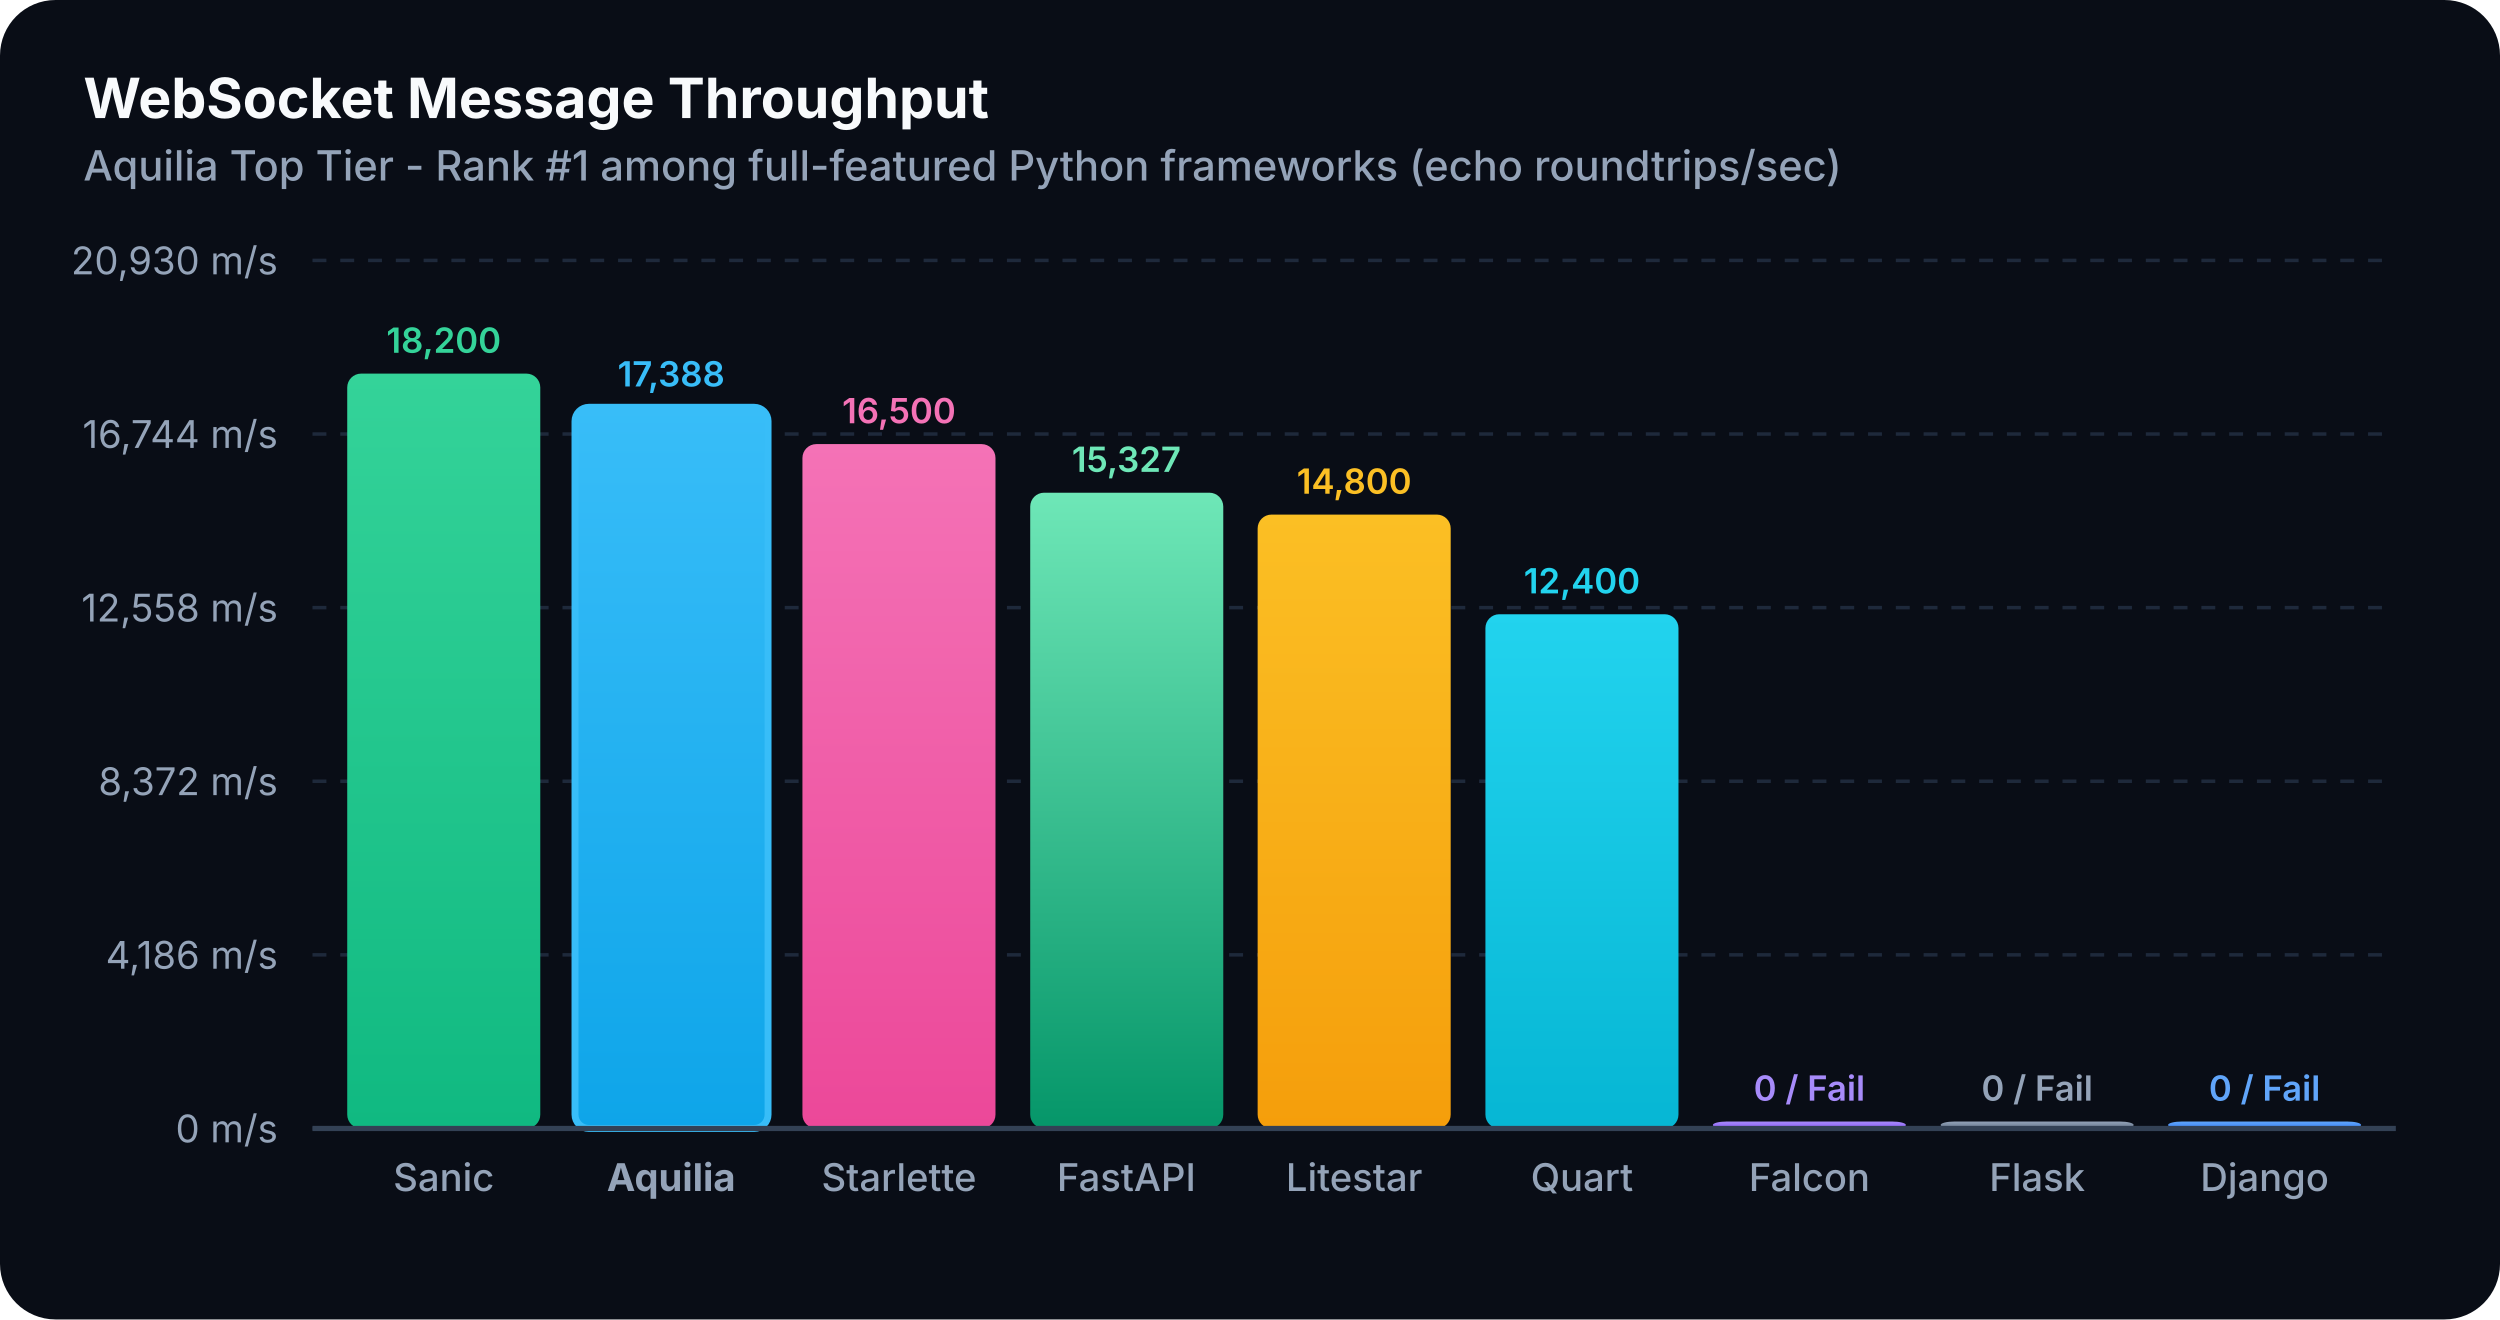
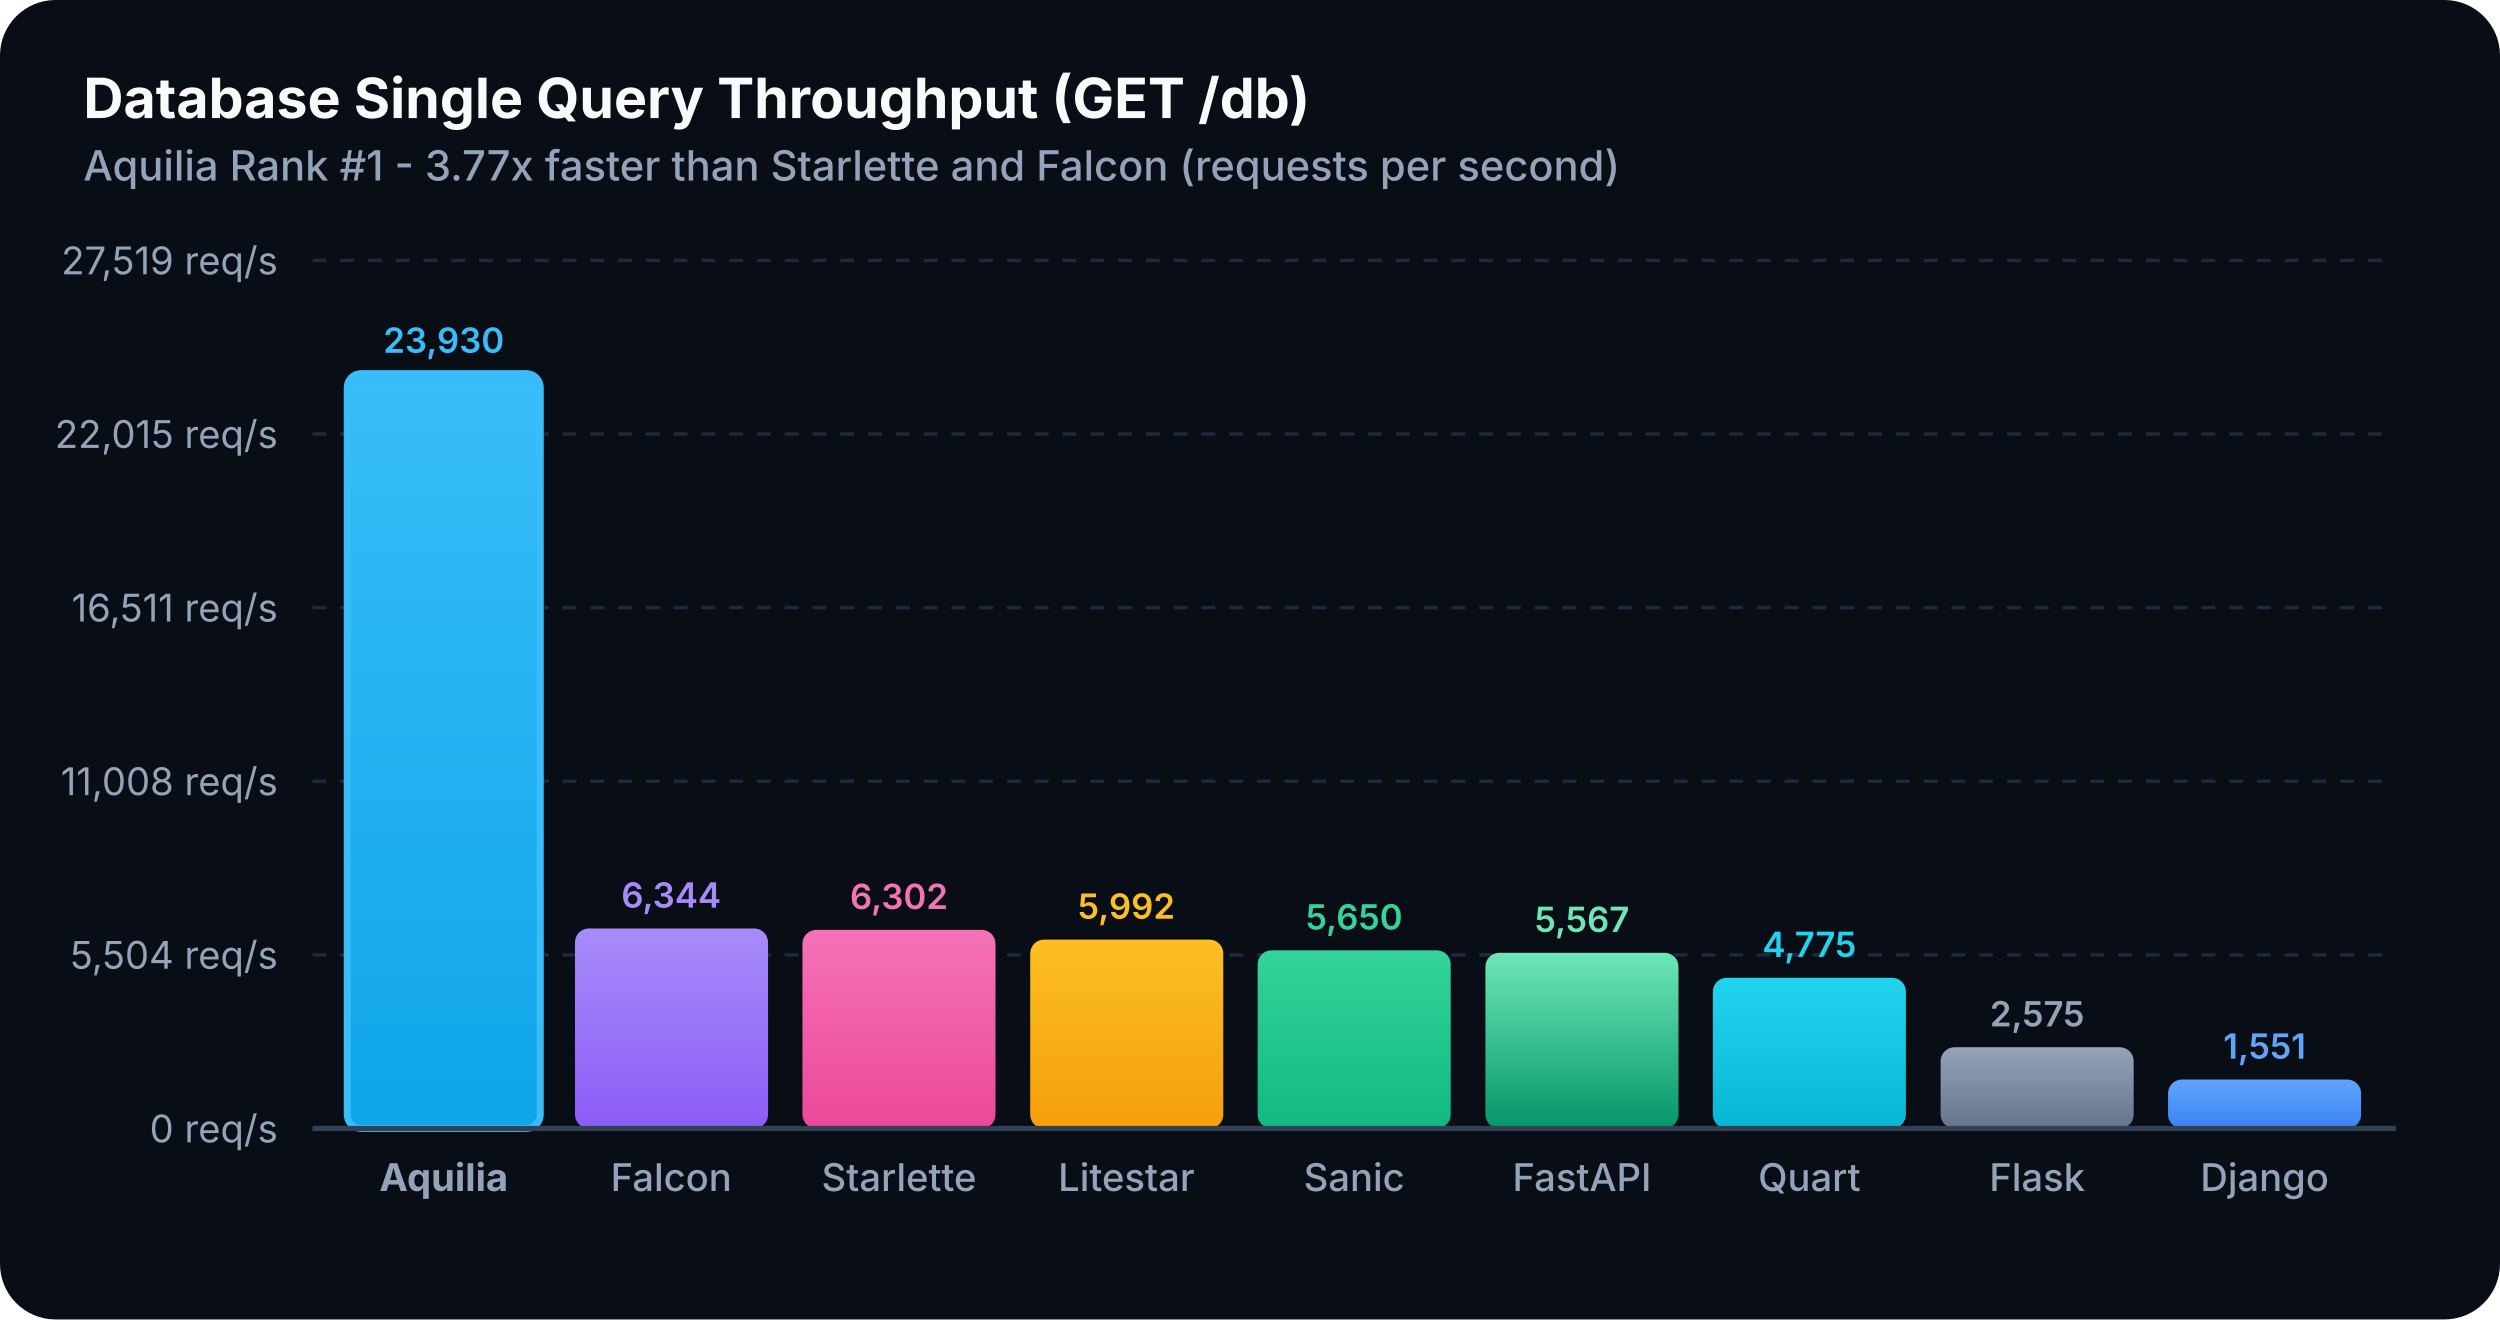
<svg xmlns="http://www.w3.org/2000/svg" viewBox="0 0 720 380" width="100%" height="100%">
  <style>
    .bg { fill: #090d16; rx: 16px; }
    .title { font-family: system-ui, -apple-system, sans-serif; font-size: 16px; font-weight: 700; fill: #f8fafc; }
    .subtitle { font-family: system-ui, -apple-system, sans-serif; font-size: 12px; font-weight: 500; fill: #94a3b8; }
    .axis-label { font-family: system-ui, -apple-system, sans-serif; font-size: 11px; fill: #94a3b8; }
    .bar-value { font-family: system-ui, -apple-system, sans-serif; font-size: 10px; font-weight: 600; }
    .grid-line { stroke: #1e293b; stroke-width: 1; stroke-dasharray: 4 4; }
    .axis-line { stroke: #334155; stroke-width: 1.5; }
  </style>
  <defs>
    <linearGradient id="grad-aquilia" x1="0%" y1="100%" x2="0%" y2="0%">
      <stop offset="0%" stop-color="#0ea5e9" />
      <stop offset="100%" stop-color="#38bdf8" />
    </linearGradient>
    <linearGradient id="grad-falcon" x1="0%" y1="100%" x2="0%" y2="0%">
      <stop offset="0%" stop-color="#8b5cf6" />
      <stop offset="100%" stop-color="#a78bfa" />
    </linearGradient>
    <linearGradient id="grad-starlette" x1="0%" y1="100%" x2="0%" y2="0%">
      <stop offset="0%" stop-color="#ec4899" />
      <stop offset="100%" stop-color="#f472b6" />
    </linearGradient>
    <linearGradient id="grad-litestar" x1="0%" y1="100%" x2="0%" y2="0%">
      <stop offset="0%" stop-color="#f59e0b" />
      <stop offset="100%" stop-color="#fbbf24" />
    </linearGradient>
    <linearGradient id="grad-sanic" x1="0%" y1="100%" x2="0%" y2="0%">
      <stop offset="0%" stop-color="#10b981" />
      <stop offset="100%" stop-color="#34d399" />
    </linearGradient>
    <linearGradient id="grad-quart" x1="0%" y1="100%" x2="0%" y2="0%">
      <stop offset="0%" stop-color="#06b6d4" />
      <stop offset="100%" stop-color="#22d3ee" />
    </linearGradient>
    <linearGradient id="grad-fastapi" x1="0%" y1="100%" x2="0%" y2="0%">
      <stop offset="0%" stop-color="#059669" />
      <stop offset="100%" stop-color="#6ee7b7" />
    </linearGradient>
    <linearGradient id="grad-django" x1="0%" y1="100%" x2="0%" y2="0%">
      <stop offset="0%" stop-color="#3b82f6" />
      <stop offset="100%" stop-color="#60a5fa" />
    </linearGradient>
    <linearGradient id="grad-flask" x1="0%" y1="100%" x2="0%" y2="0%">
      <stop offset="0%" stop-color="#64748b" />
      <stop offset="100%" stop-color="#94a3b8" />
    </linearGradient>
  </defs>
  <rect width="720" height="380" class="bg" />
-   <text x="24" y="34" class="title">WebSocket Message Throughput</text>
-   <text x="24" y="52" class="subtitle">Aquilia Top Tier - Rank #1 among full-featured Python frameworks (echo roundtrips/sec)</text>
+   <text x="24" y="34" class="title">Database Single Query Throughput (GET /db)</text>
+   <text x="24" y="52" class="subtitle">Aquilia Rank #1 - 3.77x faster than Starlette and Falcon (requests per second)</text>
  <line x1="90" y1="325.0" x2="690" y2="325.0" class="grid-line" />
-   <text x="80" y="329.0" text-anchor="end" class="axis-label">0 m/s</text>
+   <text x="80" y="329.0" text-anchor="end" class="axis-label">0 req/s</text>
  <line x1="90" y1="275.0" x2="690" y2="275.0" class="grid-line" />
-   <text x="80" y="279.0" text-anchor="end" class="axis-label">4,186 m/s</text>
+   <text x="80" y="279.0" text-anchor="end" class="axis-label">5,504 req/s</text>
  <line x1="90" y1="225.0" x2="690" y2="225.0" class="grid-line" />
-   <text x="80" y="229.0" text-anchor="end" class="axis-label">8,372 m/s</text>
+   <text x="80" y="229.0" text-anchor="end" class="axis-label">11,008 req/s</text>
  <line x1="90" y1="175.0" x2="690" y2="175.0" class="grid-line" />
-   <text x="80" y="179.0" text-anchor="end" class="axis-label">12,558 m/s</text>
+   <text x="80" y="179.0" text-anchor="end" class="axis-label">16,511 req/s</text>
  <line x1="90" y1="125.0" x2="690" y2="125.0" class="grid-line" />
-   <text x="80" y="129.0" text-anchor="end" class="axis-label">16,744 m/s</text>
+   <text x="80" y="129.0" text-anchor="end" class="axis-label">22,015 req/s</text>
  <line x1="90" y1="75.0" x2="690" y2="75.0" class="grid-line" />
-   <text x="80" y="79.0" text-anchor="end" class="axis-label">20,930 m/s</text>
-   <rect x="100.0" y="107.6" width="55.6" height="217.4" fill="url(#grad-sanic)" rx="4" />
-   <text x="127.8" y="101.6" text-anchor="middle" fill="#34d399" class="bar-value">18,200</text>
-   <text x="127.8" y="343" text-anchor="middle" fill="#94a3b8" class="axis-label" font-weight="500">Sanic</text>
-   <rect x="165.6" y="117.3" width="55.6" height="207.7" fill="url(#grad-aquilia)" rx="4" stroke="#38bdf8" stroke-width="2" />
-   <text x="193.3" y="111.3" text-anchor="middle" fill="#38bdf8" class="bar-value">17,388</text>
-   <text x="193.3" y="343" text-anchor="middle" fill="#38bdf8" class="axis-label" font-weight="700">Aquilia</text>
-   <rect x="231.1" y="127.9" width="55.6" height="197.1" fill="url(#grad-starlette)" rx="4" />
-   <text x="258.9" y="121.9" text-anchor="middle" fill="#f472b6" class="bar-value">16,500</text>
+   <text x="80" y="79.0" text-anchor="end" class="axis-label">27,519 req/s</text>
+   <rect x="100.0" y="107.6" width="55.6" height="217.4" fill="url(#grad-aquilia)" rx="4" stroke="#38bdf8" stroke-width="2" />
+   <text x="127.8" y="101.6" text-anchor="middle" fill="#38bdf8" class="bar-value">23,930</text>
+   <text x="127.8" y="343" text-anchor="middle" fill="#38bdf8" class="axis-label" font-weight="700">Aquilia</text>
+   <rect x="165.6" y="267.4" width="55.6" height="57.6" fill="url(#grad-falcon)" rx="4" />
+   <text x="193.3" y="261.4" text-anchor="middle" fill="#a78bfa" class="bar-value">6,344</text>
+   <text x="193.3" y="343" text-anchor="middle" fill="#94a3b8" class="axis-label" font-weight="500">Falcon</text>
+   <rect x="231.1" y="267.8" width="55.6" height="57.2" fill="url(#grad-starlette)" rx="4" />
+   <text x="258.9" y="261.8" text-anchor="middle" fill="#f472b6" class="bar-value">6,302</text>
  <text x="258.9" y="343" text-anchor="middle" fill="#94a3b8" class="axis-label" font-weight="500">Starlette</text>
-   <rect x="296.7" y="141.9" width="55.6" height="183.1" fill="url(#grad-fastapi)" rx="4" />
-   <text x="324.4" y="135.9" text-anchor="middle" fill="#6ee7b7" class="bar-value">15,327</text>
-   <text x="324.4" y="343" text-anchor="middle" fill="#94a3b8" class="axis-label" font-weight="500">FastAPI</text>
-   <rect x="362.2" y="148.2" width="55.6" height="176.8" fill="url(#grad-litestar)" rx="4" />
-   <text x="390.0" y="142.2" text-anchor="middle" fill="#fbbf24" class="bar-value">14,800</text>
-   <text x="390.0" y="343" text-anchor="middle" fill="#94a3b8" class="axis-label" font-weight="500">Litestar</text>
-   <rect x="427.8" y="176.9" width="55.6" height="148.1" fill="url(#grad-quart)" rx="4" />
-   <text x="455.6" y="170.9" text-anchor="middle" fill="#22d3ee" class="bar-value">12,400</text>
-   <text x="455.6" y="343" text-anchor="middle" fill="#94a3b8" class="axis-label" font-weight="500">Quart</text>
-   <rect x="493.3" y="323.0" width="55.6" height="2.0" fill="url(#grad-falcon)" rx="4" />
-   <text x="521.1" y="317.0" text-anchor="middle" fill="#a78bfa" class="bar-value">0 / Fail</text>
-   <text x="521.1" y="343" text-anchor="middle" fill="#94a3b8" class="axis-label" font-weight="500">Falcon</text>
-   <rect x="558.9" y="323.0" width="55.6" height="2.0" fill="url(#grad-flask)" rx="4" />
-   <text x="586.7" y="317.0" text-anchor="middle" fill="#94a3b8" class="bar-value">0 / Fail</text>
+   <rect x="296.7" y="270.6" width="55.6" height="54.4" fill="url(#grad-litestar)" rx="4" />
+   <text x="324.4" y="264.6" text-anchor="middle" fill="#fbbf24" class="bar-value">5,992</text>
+   <text x="324.4" y="343" text-anchor="middle" fill="#94a3b8" class="axis-label" font-weight="500">Litestar</text>
+   <rect x="362.2" y="273.7" width="55.6" height="51.3" fill="url(#grad-sanic)" rx="4" />
+   <text x="390.0" y="267.7" text-anchor="middle" fill="#34d399" class="bar-value">5,650</text>
+   <text x="390.0" y="343" text-anchor="middle" fill="#94a3b8" class="axis-label" font-weight="500">Sanic</text>
+   <rect x="427.8" y="274.4" width="55.6" height="50.6" fill="url(#grad-fastapi)" rx="4" />
+   <text x="455.6" y="268.4" text-anchor="middle" fill="#6ee7b7" class="bar-value">5,567</text>
+   <text x="455.6" y="343" text-anchor="middle" fill="#94a3b8" class="axis-label" font-weight="500">FastAPI</text>
+   <rect x="493.3" y="281.6" width="55.6" height="43.4" fill="url(#grad-quart)" rx="4" />
+   <text x="521.1" y="275.6" text-anchor="middle" fill="#22d3ee" class="bar-value">4,775</text>
+   <text x="521.1" y="343" text-anchor="middle" fill="#94a3b8" class="axis-label" font-weight="500">Quart</text>
+   <rect x="558.9" y="301.6" width="55.6" height="23.4" fill="url(#grad-flask)" rx="4" />
+   <text x="586.7" y="295.6" text-anchor="middle" fill="#94a3b8" class="bar-value">2,575</text>
  <text x="586.7" y="343" text-anchor="middle" fill="#94a3b8" class="axis-label" font-weight="500">Flask</text>
-   <rect x="624.4" y="323.0" width="55.6" height="2.0" fill="url(#grad-django)" rx="4" />
-   <text x="652.2" y="317.0" text-anchor="middle" fill="#60a5fa" class="bar-value">0 / Fail</text>
+   <rect x="624.4" y="310.9" width="55.6" height="14.1" fill="url(#grad-django)" rx="4" />
+   <text x="652.2" y="304.9" text-anchor="middle" fill="#60a5fa" class="bar-value">1,551</text>
  <text x="652.2" y="343" text-anchor="middle" fill="#94a3b8" class="axis-label" font-weight="500">Django</text>
  <line x1="90" y1="325" x2="690" y2="325" class="axis-line" />
</svg>
